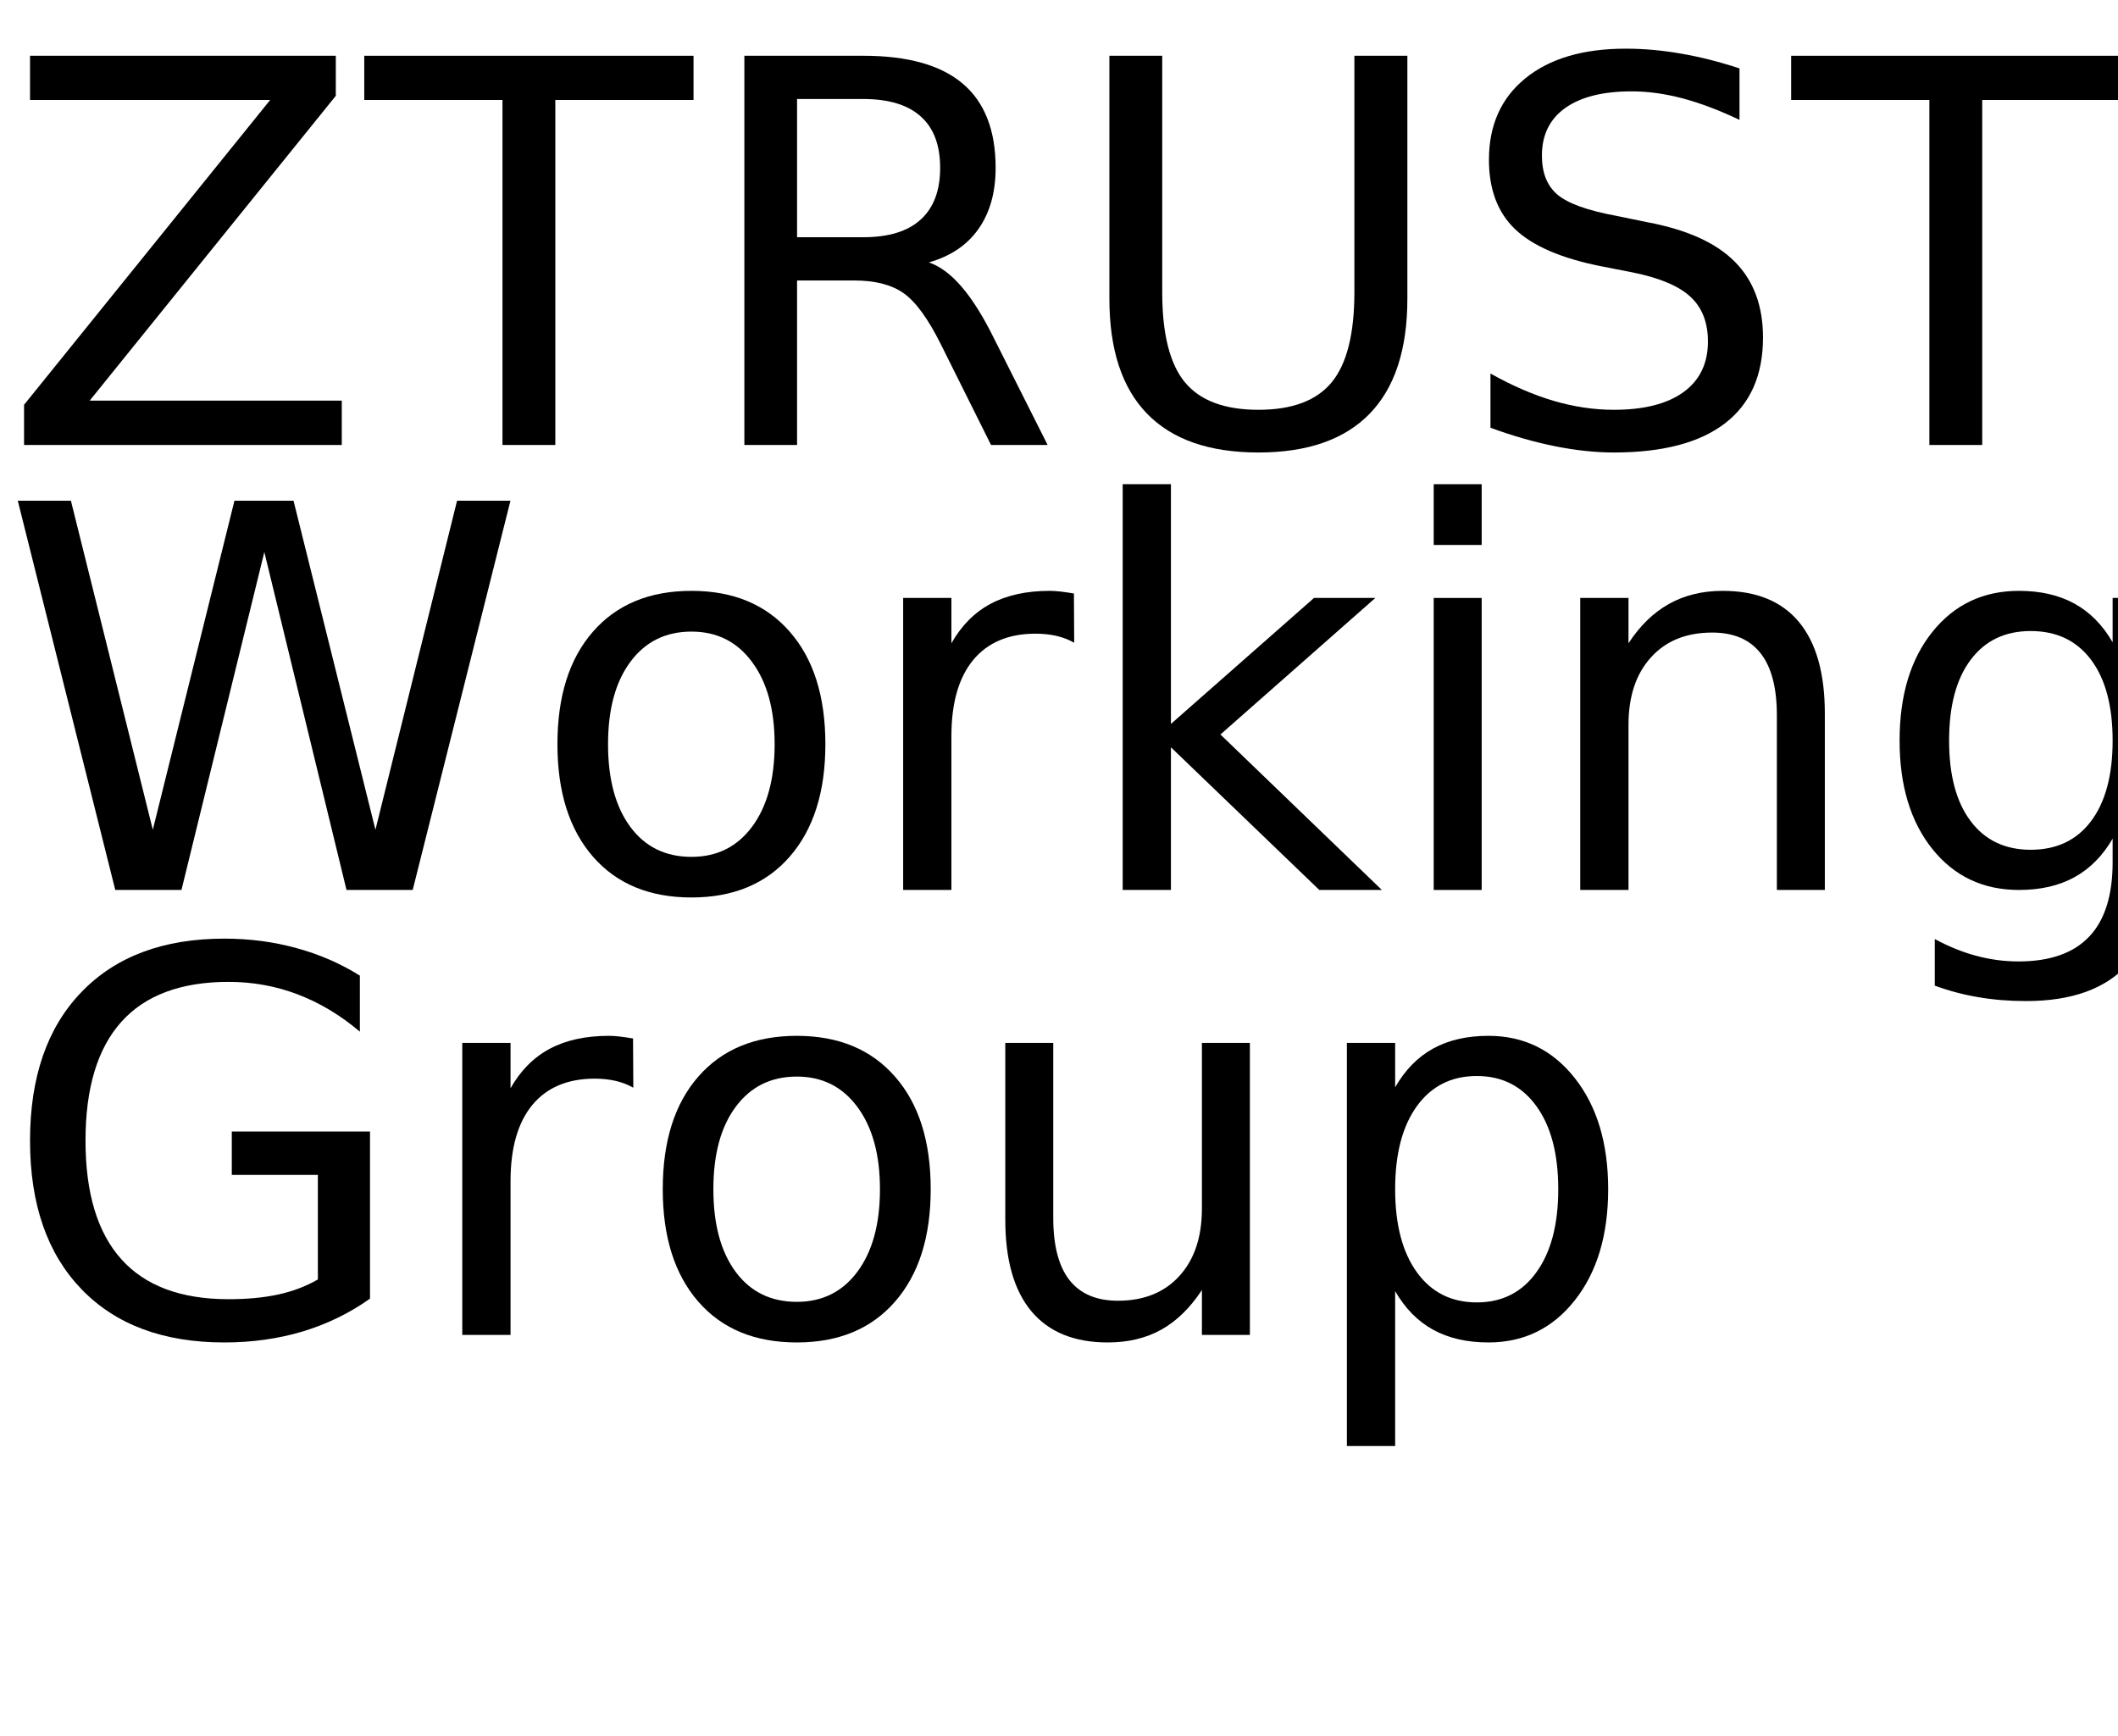
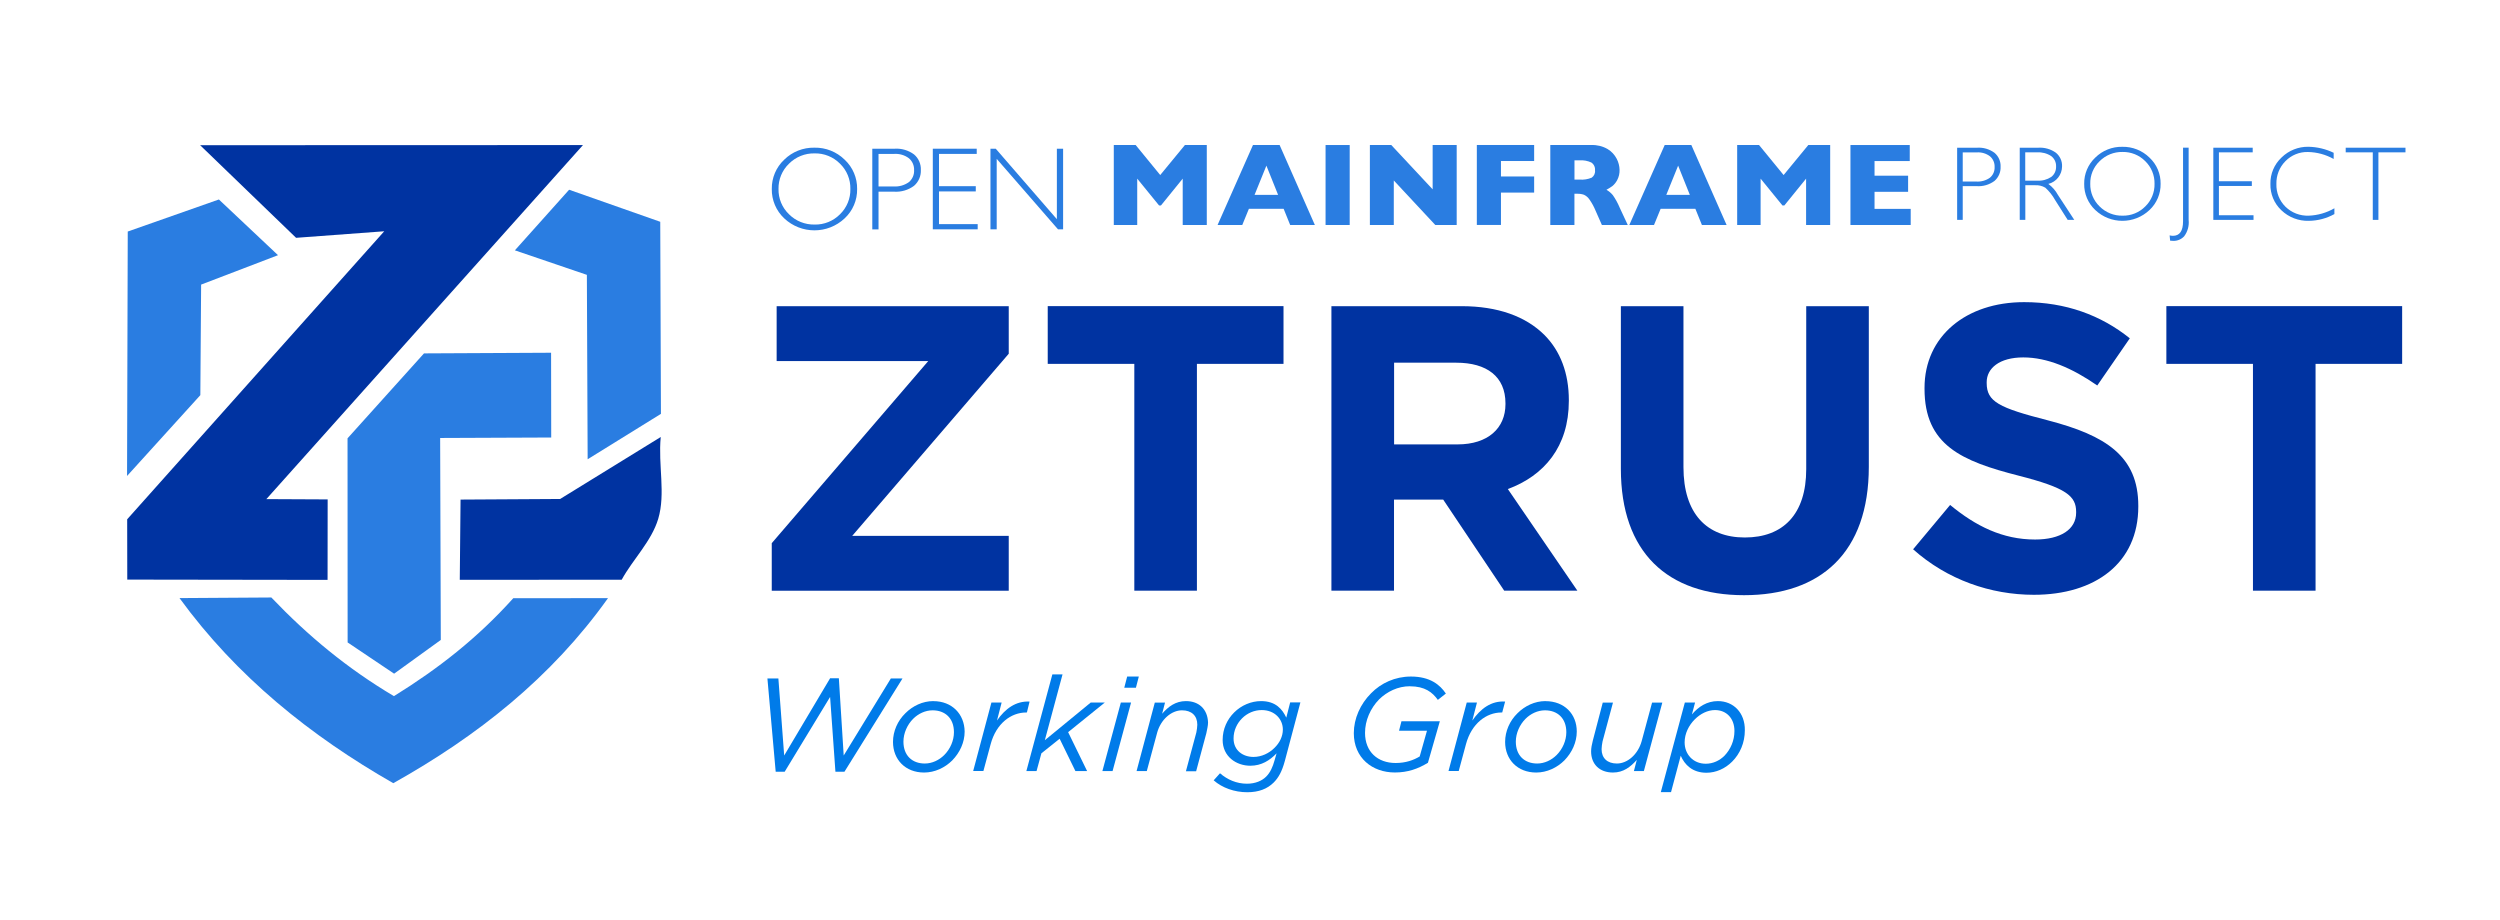
- <svg xmlns="http://www.w3.org/2000/svg" xmlns:xlink="http://www.w3.org/1999/xlink" width="238" height="195" viewBox="0 0 238 195">
+ <svg xmlns="http://www.w3.org/2000/svg" id="Layer_1" data-name="Layer 1" viewBox="0 0 577.13 212.24">
  <defs>
-     <g>
-       <g id="glyph-0-0">
-         <path d="M 3.375 -43.734 L 37.734 -43.734 L 37.734 -39.234 L 10.078 -4.984 L 38.406 -4.984 L 38.406 0 L 2.703 0 L 2.703 -4.516 L 30.359 -38.766 L 3.375 -38.766 Z M 3.375 -43.734 " />
-       </g>
-       <g id="glyph-0-1">
-         <path d="M -0.172 -43.734 L 36.828 -43.734 L 36.828 -38.766 L 21.297 -38.766 L 21.297 0 L 15.359 0 L 15.359 -38.766 L -0.172 -38.766 Z M -0.172 -43.734 " />
-       </g>
-       <g id="glyph-0-2">
-         <path d="M 26.625 -20.516 C 27.895 -20.078 29.129 -19.156 30.328 -17.75 C 31.535 -16.344 32.742 -14.41 33.953 -11.953 L 39.969 0 L 33.609 0 L 28.016 -11.219 C 26.566 -14.145 25.16 -16.086 23.797 -17.047 C 22.441 -18.004 20.594 -18.484 18.25 -18.484 L 11.812 -18.484 L 11.812 0 L 5.891 0 L 5.891 -43.734 L 19.25 -43.734 C 24.25 -43.734 27.977 -42.688 30.438 -40.594 C 32.895 -38.508 34.125 -35.359 34.125 -31.141 C 34.125 -28.391 33.484 -26.102 32.203 -24.281 C 30.93 -22.469 29.07 -21.211 26.625 -20.516 Z M 11.812 -38.875 L 11.812 -23.344 L 19.25 -23.344 C 22.102 -23.344 24.254 -24.004 25.703 -25.328 C 27.16 -26.648 27.891 -28.586 27.891 -31.141 C 27.891 -33.703 27.16 -35.629 25.703 -36.922 C 24.254 -38.223 22.102 -38.875 19.25 -38.875 Z M 11.812 -38.875 " />
-       </g>
-       <g id="glyph-0-3">
-         <path d="M 5.219 -43.734 L 11.156 -43.734 L 11.156 -17.172 C 11.156 -12.484 12.004 -9.109 13.703 -7.047 C 15.41 -4.984 18.164 -3.953 21.969 -3.953 C 25.758 -3.953 28.504 -4.984 30.203 -7.047 C 31.898 -9.109 32.75 -12.484 32.75 -17.172 L 32.75 -43.734 L 38.703 -43.734 L 38.703 -16.438 C 38.703 -10.727 37.289 -6.422 34.469 -3.516 C 31.645 -0.609 27.477 0.844 21.969 0.844 C 16.445 0.844 12.273 -0.609 9.453 -3.516 C 6.629 -6.422 5.219 -10.727 5.219 -16.438 Z M 5.219 -43.734 " />
-       </g>
-       <g id="glyph-0-4">
-         <path d="M 32.109 -42.312 L 32.109 -36.531 C 29.859 -37.602 27.738 -38.406 25.75 -38.938 C 23.758 -39.469 21.836 -39.734 19.984 -39.734 C 16.754 -39.734 14.266 -39.109 12.516 -37.859 C 10.773 -36.609 9.906 -34.828 9.906 -32.516 C 9.906 -30.586 10.484 -29.129 11.641 -28.141 C 12.805 -27.148 15.008 -26.352 18.25 -25.75 L 21.828 -25.016 C 26.242 -24.18 29.5 -22.703 31.594 -20.578 C 33.695 -18.461 34.75 -15.629 34.75 -12.078 C 34.75 -7.836 33.328 -4.625 30.484 -2.438 C 27.641 -0.25 23.473 0.844 17.984 0.844 C 15.922 0.844 13.719 0.609 11.375 0.141 C 9.039 -0.328 6.625 -1.02 4.125 -1.938 L 4.125 -8.031 C 6.531 -6.676 8.883 -5.656 11.188 -4.969 C 13.5 -4.289 15.766 -3.953 17.984 -3.953 C 21.367 -3.953 23.977 -4.613 25.812 -5.938 C 27.645 -7.27 28.562 -9.164 28.562 -11.625 C 28.562 -13.781 27.898 -15.461 26.578 -16.672 C 25.266 -17.879 23.102 -18.785 20.094 -19.391 L 16.5 -20.094 C 12.082 -20.977 8.883 -22.359 6.906 -24.234 C 4.938 -26.109 3.953 -28.711 3.953 -32.047 C 3.953 -35.922 5.312 -38.969 8.031 -41.188 C 10.758 -43.414 14.52 -44.531 19.312 -44.531 C 21.363 -44.531 23.453 -44.344 25.578 -43.969 C 27.703 -43.602 29.879 -43.051 32.109 -42.312 Z M 32.109 -42.312 " />
-       </g>
-       <g id="glyph-0-5">
-         <path d="M 2 -43.734 L 7.969 -43.734 L 17.172 -6.766 L 26.344 -43.734 L 32.984 -43.734 L 42.188 -6.766 L 51.359 -43.734 L 57.359 -43.734 L 46.375 0 L 38.938 0 L 29.703 -37.969 L 20.391 0 L 12.953 0 Z M 2 -43.734 " />
-       </g>
-       <g id="glyph-0-6">
-         <path d="M 18.375 -29.031 C 15.477 -29.031 13.191 -27.898 11.516 -25.641 C 9.836 -23.391 9 -20.301 9 -16.375 C 9 -12.445 9.832 -9.352 11.5 -7.094 C 13.164 -4.844 15.457 -3.719 18.375 -3.719 C 21.238 -3.719 23.508 -4.848 25.188 -7.109 C 26.875 -9.379 27.719 -12.469 27.719 -16.375 C 27.719 -20.258 26.875 -23.336 25.188 -25.609 C 23.508 -27.891 21.238 -29.031 18.375 -29.031 Z M 18.375 -33.609 C 23.062 -33.609 26.738 -32.082 29.406 -29.031 C 32.082 -25.988 33.422 -21.77 33.422 -16.375 C 33.422 -11.008 32.082 -6.797 29.406 -3.734 C 26.738 -0.68 23.062 0.844 18.375 0.844 C 13.664 0.844 9.977 -0.68 7.312 -3.734 C 4.645 -6.797 3.312 -11.008 3.312 -16.375 C 3.312 -21.77 4.645 -25.988 7.312 -29.031 C 9.977 -32.082 13.664 -33.609 18.375 -33.609 Z M 18.375 -33.609 " />
-       </g>
-       <g id="glyph-0-7">
-         <path d="M 24.672 -27.781 C 24.066 -28.125 23.406 -28.379 22.688 -28.547 C 21.977 -28.711 21.191 -28.797 20.328 -28.797 C 17.285 -28.797 14.945 -27.805 13.312 -25.828 C 11.688 -23.848 10.875 -21 10.875 -17.281 L 10.875 0 L 5.453 0 L 5.453 -32.812 L 10.875 -32.812 L 10.875 -27.719 C 12 -29.707 13.469 -31.188 15.281 -32.156 C 17.102 -33.125 19.316 -33.609 21.922 -33.609 C 22.285 -33.609 22.691 -33.582 23.141 -33.531 C 23.586 -33.477 24.086 -33.406 24.641 -33.312 Z M 24.672 -27.781 " />
-       </g>
-       <g id="glyph-0-8">
-         <path d="M 5.453 -45.594 L 10.875 -45.594 L 10.875 -18.656 L 26.953 -32.812 L 33.844 -32.812 L 16.438 -17.469 L 34.578 0 L 27.547 0 L 10.875 -16.031 L 10.875 0 L 5.453 0 Z M 5.453 -45.594 " />
-       </g>
-       <g id="glyph-0-9">
-         <path d="M 5.656 -32.812 L 11.047 -32.812 L 11.047 0 L 5.656 0 Z M 5.656 -45.594 L 11.047 -45.594 L 11.047 -38.766 L 5.656 -38.766 Z M 5.656 -45.594 " />
-       </g>
-       <g id="glyph-0-10">
-         <path d="M 32.938 -19.812 L 32.938 0 L 27.547 0 L 27.547 -19.625 C 27.547 -22.727 26.938 -25.051 25.719 -26.594 C 24.508 -28.145 22.695 -28.922 20.281 -28.922 C 17.363 -28.922 15.066 -27.988 13.391 -26.125 C 11.711 -24.27 10.875 -21.742 10.875 -18.547 L 10.875 0 L 5.453 0 L 5.453 -32.812 L 10.875 -32.812 L 10.875 -27.719 C 12.156 -29.688 13.672 -31.16 15.422 -32.141 C 17.172 -33.117 19.188 -33.609 21.469 -33.609 C 25.238 -33.609 28.094 -32.441 30.031 -30.109 C 31.969 -27.773 32.938 -24.344 32.938 -19.812 Z M 32.938 -19.812 " />
-       </g>
-       <g id="glyph-0-11">
-         <path d="M 27.25 -16.781 C 27.25 -20.688 26.441 -23.711 24.828 -25.859 C 23.211 -28.016 20.953 -29.094 18.047 -29.094 C 15.16 -29.094 12.91 -28.016 11.297 -25.859 C 9.68 -23.711 8.875 -20.688 8.875 -16.781 C 8.875 -12.895 9.68 -9.879 11.297 -7.734 C 12.91 -5.586 15.16 -4.516 18.047 -4.516 C 20.953 -4.516 23.211 -5.586 24.828 -7.734 C 26.441 -9.879 27.25 -12.895 27.25 -16.781 Z M 32.641 -4.078 C 32.641 1.512 31.398 5.672 28.922 8.391 C 26.441 11.117 22.641 12.484 17.516 12.484 C 15.617 12.484 13.832 12.336 12.156 12.047 C 10.477 11.766 8.848 11.332 7.266 10.75 L 7.266 5.516 C 8.848 6.367 10.41 7 11.953 7.406 C 13.492 7.82 15.066 8.031 16.672 8.031 C 20.203 8.031 22.848 7.102 24.609 5.25 C 26.367 3.406 27.25 0.617 27.25 -3.109 L 27.25 -5.766 C 26.133 -3.836 24.707 -2.395 22.969 -1.438 C 21.227 -0.477 19.148 0 16.734 0 C 12.703 0 9.457 -1.531 7 -4.594 C 4.539 -7.664 3.312 -11.727 3.312 -16.781 C 3.312 -21.863 4.539 -25.938 7 -29 C 9.457 -32.07 12.703 -33.609 16.734 -33.609 C 19.148 -33.609 21.227 -33.129 22.969 -32.172 C 24.707 -31.211 26.133 -29.766 27.25 -27.828 L 27.25 -32.812 L 32.641 -32.812 Z M 32.641 -4.078 " />
-       </g>
-       <g id="glyph-0-12">
-         <path d="M 35.719 -6.234 L 35.719 -17.984 L 26.047 -17.984 L 26.047 -22.859 L 41.578 -22.859 L 41.578 -4.078 C 39.285 -2.453 36.766 -1.223 34.016 -0.391 C 31.266 0.43 28.328 0.844 25.203 0.844 C 18.359 0.844 13.008 -1.148 9.156 -5.141 C 5.301 -9.141 3.375 -14.703 3.375 -21.828 C 3.375 -28.973 5.301 -34.539 9.156 -38.531 C 13.008 -42.531 18.359 -44.531 25.203 -44.531 C 28.047 -44.531 30.75 -44.176 33.312 -43.469 C 35.883 -42.77 38.258 -41.738 40.438 -40.375 L 40.438 -34.078 C 38.25 -35.93 35.922 -37.328 33.453 -38.266 C 30.992 -39.203 28.406 -39.672 25.688 -39.672 C 20.344 -39.672 16.328 -38.176 13.641 -35.188 C 10.953 -32.195 9.609 -27.742 9.609 -21.828 C 9.609 -15.93 10.953 -11.488 13.641 -8.5 C 16.328 -5.508 20.344 -4.016 25.688 -4.016 C 27.781 -4.016 29.645 -4.191 31.281 -4.547 C 32.926 -4.91 34.406 -5.473 35.719 -6.234 Z M 35.719 -6.234 " />
-       </g>
-       <g id="glyph-0-13">
-         <path d="M 5.094 -12.953 L 5.094 -32.812 L 10.484 -32.812 L 10.484 -13.156 C 10.484 -10.051 11.086 -7.723 12.297 -6.172 C 13.516 -4.617 15.332 -3.844 17.75 -3.844 C 20.664 -3.844 22.969 -4.77 24.656 -6.625 C 26.344 -8.477 27.188 -11.004 27.188 -14.203 L 27.188 -32.812 L 32.578 -32.812 L 32.578 0 L 27.188 0 L 27.188 -5.047 C 25.875 -3.047 24.352 -1.562 22.625 -0.594 C 20.906 0.363 18.898 0.844 16.609 0.844 C 12.836 0.844 9.973 -0.328 8.016 -2.672 C 6.066 -5.016 5.094 -8.441 5.094 -12.953 Z M 18.656 -33.609 Z M 18.656 -33.609 " />
-       </g>
-       <g id="glyph-0-14">
-         <path d="M 10.875 -4.922 L 10.875 12.484 L 5.453 12.484 L 5.453 -32.812 L 10.875 -32.812 L 10.875 -27.828 C 12 -29.785 13.426 -31.238 15.156 -32.188 C 16.883 -33.133 18.953 -33.609 21.359 -33.609 C 25.336 -33.609 28.57 -32.023 31.062 -28.859 C 33.562 -25.691 34.812 -21.531 34.812 -16.375 C 34.812 -11.219 33.562 -7.055 31.062 -3.891 C 28.57 -0.734 25.336 0.844 21.359 0.844 C 18.953 0.844 16.883 0.367 15.156 -0.578 C 13.426 -1.523 12 -2.973 10.875 -4.922 Z M 29.203 -16.375 C 29.203 -20.344 28.383 -23.453 26.75 -25.703 C 25.125 -27.961 22.891 -29.094 20.047 -29.094 C 17.191 -29.094 14.945 -27.961 13.312 -25.703 C 11.688 -23.453 10.875 -20.344 10.875 -16.375 C 10.875 -12.414 11.688 -9.305 13.312 -7.047 C 14.945 -4.785 17.191 -3.656 20.047 -3.656 C 22.891 -3.656 25.125 -4.785 26.75 -7.047 C 28.383 -9.305 29.203 -12.414 29.203 -16.375 Z M 29.203 -16.375 " />
-       </g>
-     </g>
+     <style>
+       .cls-1 {
+         fill: #007be9;
+       }
+ 
+       .cls-2 {
+         fill: #0033a1;
+       }
+ 
+       .cls-3 {
+         fill: #2a7de1;
+       }
+     </style>
  </defs>
-   <g fill="rgb(0%, 0%, 0%)" fill-opacity="1">
-     <use xlink:href="#glyph-0-0" x="0" y="50" />
-     <use xlink:href="#glyph-0-1" x="41.104" y="50" />
-     <use xlink:href="#glyph-0-2" x="77.754" y="50" />
-     <use xlink:href="#glyph-0-3" x="119.443" y="50" />
-     <use xlink:href="#glyph-0-4" x="163.359" y="50" />
-     <use xlink:href="#glyph-0-1" x="201.445" y="50" />
+   <g>
+     <path class="cls-3" d="M451.81,34.1h4.59c1.44-.1,2.87.32,4.04,1.18.94.8,1.46,1.99,1.4,3.22.06,1.25-.47,2.45-1.41,3.27-1.19.88-2.66,1.31-4.15,1.2h-3.18v7.79h-1.29v-16.66ZM453.1,35.18v6.73h3.1c1.13.08,2.25-.23,3.17-.88.74-.61,1.14-1.54,1.09-2.49.04-.93-.35-1.84-1.06-2.45-.87-.66-1.95-.98-3.04-.91h-3.26Z" />
+     <path class="cls-3" d="M466.24,34.1h4.27c1.46-.1,2.91.31,4.1,1.16.94.77,1.47,1.93,1.42,3.14,0,1.92-1.31,3.6-3.17,4.06.92.67,1.68,1.54,2.22,2.54l3.77,5.76h-1.52l-2.9-4.57c-.59-1.07-1.36-2.04-2.26-2.86-.72-.42-1.54-.62-2.37-.57h-2.25v7.99h-1.29v-16.66ZM467.53,35.18v6.52h2.77c1.14.08,2.27-.22,3.23-.85.75-.57,1.16-1.48,1.12-2.42.04-.94-.38-1.83-1.13-2.4-.96-.63-2.11-.93-3.26-.86h-2.72Z" />
+     <path class="cls-3" d="M489.94,33.89c2.34-.05,4.6.85,6.27,2.49,1.68,1.57,2.61,3.77,2.57,6.06.04,2.29-.9,4.49-2.57,6.05-3.51,3.32-9,3.32-12.51,0-1.67-1.57-2.6-3.77-2.56-6.05-.04-2.29.89-4.49,2.56-6.06,1.66-1.64,3.91-2.54,6.24-2.49ZM489.99,49.79c1.97.04,3.87-.73,5.25-2.13,1.41-1.37,2.18-3.26,2.14-5.22.04-1.96-.73-3.86-2.14-5.23-1.38-1.4-3.28-2.17-5.25-2.13-1.98-.04-3.89.73-5.29,2.13-1.42,1.36-2.21,3.26-2.16,5.23-.04,1.97.75,3.86,2.16,5.22,1.4,1.4,3.31,2.17,5.29,2.13Z" />
+     <path class="cls-3" d="M505.25,34.1v16.66c.15,1.35-.22,2.71-1.04,3.8-.64.68-1.53,1.06-2.46,1.05-.26,0-.52-.02-.77-.05l-.12-1.22c.25.06.51.09.76.1,1.56,0,2.34-1.11,2.34-3.34v-17.01h1.29Z" />
+     <path class="cls-3" d="M520.04,34.1v1.07h-7.8v6.67h7.6v1.09h-7.6v6.76h7.99v1.07h-9.28v-16.66h9.09Z" />
+     <path class="cls-3" d="M538.73,35.29v1.41c-1.82-1.02-3.86-1.57-5.94-1.61-1.95-.05-3.83.72-5.19,2.11-1.39,1.4-2.14,3.3-2.09,5.27-.06,1.97.7,3.88,2.1,5.26,1.43,1.39,3.36,2.13,5.36,2.06,2.09-.08,4.12-.66,5.93-1.71v1.34c-1.81,1-3.84,1.54-5.9,1.56-2.35.07-4.64-.81-6.34-2.44-1.67-1.57-2.59-3.78-2.53-6.08-.05-2.32.89-4.54,2.59-6.12,1.65-1.61,3.87-2.49,6.17-2.46,2.03.04,4.03.51,5.86,1.4Z" />
+     <path class="cls-3" d="M555.31,34.1v1.07h-6.25v15.59h-1.3v-15.59h-6.25v-1.07h13.8Z" />
+     <path class="cls-3" d="M278.6,51.94h-5.57v-10.7l-5.02,6.19h-.44l-5.04-6.19v10.7h-5.41v-18.46h5.05l5.67,6.93,5.7-6.93h5.05v18.46Z" />
+     <path class="cls-3" d="M303.54,51.94h-5.7l-1.51-3.74h-8.02l-1.53,3.74h-5.7l8.17-18.46h6.15l8.14,18.46ZM295.05,44.98l-2.7-6.74-2.73,6.74h5.44Z" />
+     <path class="cls-3" d="M311.58,51.94h-5.57v-18.46h5.57v18.46Z" />
+     <path class="cls-3" d="M336.3,51.94h-4.96l-9.58-10.28v10.28h-5.52v-18.46h4.94l9.55,10.23v-10.23h5.55v18.46Z" />
+     <path class="cls-3" d="M354.16,44.46h-7.66v7.47h-5.57v-18.46h13.23v3.7h-7.66v3.57h7.66v3.72Z" />
+     <path class="cls-3" d="M375.78,51.94h-5.98l-1.45-3.28c-.38-.93-.86-1.81-1.44-2.63-.31-.46-.74-.83-1.25-1.07-.5-.17-1.03-.25-1.57-.23h-.63v7.21h-5.57v-18.46h9.47c1.32-.05,2.62.27,3.76.93.9.54,1.63,1.33,2.11,2.26.4.78.63,1.65.65,2.53.03.82-.16,1.64-.54,2.36-.28.54-.66,1.02-1.14,1.41-.43.31-.88.59-1.35.84.56.32,1.06.74,1.47,1.23.63.9,1.16,1.87,1.58,2.88l1.87,4.01ZM368.21,39.31c.07-.7-.25-1.39-.84-1.79-.85-.4-1.79-.57-2.73-.51h-1.17v4.45h1.2c.95.08,1.91-.08,2.79-.45.55-.39.84-1.05.75-1.71h0Z" />
+     <path class="cls-3" d="M398.59,51.94h-5.7l-1.51-3.74h-8.02l-1.53,3.74h-5.7l8.17-18.46h6.15l8.14,18.46ZM390.1,44.98l-2.7-6.74-2.73,6.74h5.44Z" />
+     <path class="cls-3" d="M422.51,51.94h-5.57v-10.7l-5.02,6.19h-.44l-5.04-6.19v10.7h-5.41v-18.46h5.05l5.67,6.93,5.7-6.93h5.05v18.46Z" />
+     <path class="cls-3" d="M441.1,51.94h-13.92v-18.46h13.69v3.7h-8.13v3.38h7.75v3.72h-7.75v3.94h8.35v3.72Z" />
+     <path class="cls-3" d="M188,34.09c2.61-.06,5.14.95,7,2.78,1.87,1.75,2.91,4.21,2.87,6.77.04,2.56-1,5.01-2.87,6.76-3.92,3.7-10.05,3.7-13.97,0-1.86-1.75-2.9-4.21-2.86-6.76-.04-2.56.99-5.02,2.86-6.77,1.85-1.83,4.37-2.83,6.97-2.78ZM188.05,51.84c2.2.05,4.32-.81,5.87-2.38,1.57-1.53,2.44-3.64,2.39-5.83.05-2.19-.82-4.31-2.39-5.84-1.55-1.57-3.67-2.43-5.87-2.38-2.21-.05-4.35.81-5.91,2.38-1.59,1.52-2.46,3.64-2.42,5.84-.04,2.2.83,4.31,2.42,5.83,1.56,1.57,3.7,2.42,5.91,2.38Z" />
+     <path class="cls-3" d="M201.37,34.33h5.13c1.61-.11,3.21.36,4.51,1.32,1.05.89,1.63,2.22,1.57,3.6.06,1.39-.52,2.74-1.58,3.65-1.33.99-2.98,1.46-4.63,1.35h-3.56v8.7h-1.44v-18.61ZM202.81,35.53v7.51h3.46c1.26.09,2.51-.26,3.54-.99.82-.68,1.27-1.72,1.21-2.78.04-1.04-.39-2.05-1.19-2.73-.97-.73-2.18-1.09-3.4-1.01h-3.64Z" />
+     <path class="cls-3" d="M225.48,34.33v1.2h-8.71v7.45h8.49v1.21h-8.49v7.55h8.93v1.2h-10.36v-18.61h10.15Z" />
+     <path class="cls-3" d="M245.42,34.33v18.61h-1.18l-14.15-16.27v16.27h-1.44v-18.61h1.22l14.11,16.27v-16.27h1.44Z" />
  </g>
-   <g fill="rgb(0%, 0%, 0%)" fill-opacity="1">
-     <use xlink:href="#glyph-0-5" x="0" y="100" />
-     <use xlink:href="#glyph-0-6" x="59.326" y="100" />
-     <use xlink:href="#glyph-0-7" x="96.035" y="100" />
-     <use xlink:href="#glyph-0-8" x="120.703" y="100" />
-     <use xlink:href="#glyph-0-9" x="155.449" y="100" />
-     <use xlink:href="#glyph-0-10" x="172.119" y="100" />
-     <use xlink:href="#glyph-0-11" x="210.146" y="100" />
+   <g>
+     <path class="cls-2" d="M178.16,125.39l36.13-42.04h-35v-12.67h53.58v10.98l-36.13,42.04h36.13v12.67h-54.71v-10.98Z" />
+     <path class="cls-2" d="M261.86,84h-19.99v-13.33h54.43v13.33h-19.99v52.36h-14.45v-52.36Z" />
+     <path class="cls-2" d="M307.37,70.68h30.03c8.35,0,14.83,2.35,19.14,6.66,3.66,3.66,5.63,8.82,5.63,15.01v.19c0,10.6-5.72,17.27-14.08,20.36l16.05,23.46h-16.89l-14.08-21.02h-11.36v21.02h-14.45v-65.69ZM336.47,102.59c7.04,0,11.07-3.75,11.07-9.29v-.19c0-6.19-4.32-9.38-11.35-9.38h-14.36v18.86h14.64Z" />
+     <path class="cls-2" d="M374.18,108.22v-37.54h14.45v37.16c0,10.7,5.35,16.24,14.17,16.24s14.17-5.35,14.17-15.77v-37.63h14.45v37.07c0,19.89-11.17,29.65-28.81,29.65s-28.43-9.85-28.43-29.18Z" />
+     <path class="cls-2" d="M441.65,126.8l8.54-10.23c5.91,4.88,12.11,7.98,19.61,7.98,5.91,0,9.48-2.35,9.48-6.19v-.19c0-3.66-2.25-5.54-13.23-8.35-13.23-3.38-21.77-7.04-21.77-20.08v-.19c0-11.92,9.57-19.8,22.99-19.8,9.57,0,17.74,3,24.4,8.35l-7.51,10.89c-5.82-4.04-11.54-6.48-17.08-6.48s-8.45,2.53-8.45,5.72v.19c0,4.32,2.82,5.72,14.17,8.63,13.33,3.47,20.83,8.26,20.83,19.71v.19c0,13.04-9.95,20.36-24.12,20.36-9.95,0-19.99-3.47-27.87-10.51Z" />
+     <path class="cls-2" d="M520.1,84h-19.99v-13.33h54.43v13.33h-19.99v52.36h-14.45v-52.36Z" />
  </g>
-   <g fill="rgb(0%, 0%, 0%)" fill-opacity="1">
-     <use xlink:href="#glyph-0-12" x="0" y="150" />
-     <use xlink:href="#glyph-0-7" x="46.494" y="150" />
-     <use xlink:href="#glyph-0-6" x="71.162" y="150" />
-     <use xlink:href="#glyph-0-13" x="107.871" y="150" />
-     <use xlink:href="#glyph-0-14" x="145.898" y="150" />
+   <g>
+     <path class="cls-2" d="M88.7,53.39L29.36,119.88l.02,13.92,46.24.07.02-18.58-14.15-.07,73.09-81.73-88.38.03,22.15,21.38" />
+     <polygon class="cls-3" points="127.22 81.43 97.88 81.58 80.23 101.19 80.25 148.31 90.98 155.52 101.76 147.73 101.61 101.11 127.25 101 127.22 81.43" />
+     <path class="cls-3" d="M90.95,160.71c-10.74-6.37-19.86-13.92-28.31-22.78l-21.2.14c13.16,18.07,30.19,31.78,49.35,42.73,19.36-10.83,36.5-24.36,49.57-42.72l-21.87.02c-8.32,9.26-17.37,16.3-27.54,22.6Z" />
+     <polygon class="cls-3" points="118.86 57.79 135.48 63.45 135.66 106.02 152.58 95.54 152.42 51.2 131.38 43.8 118.86 57.79" />
+     <path class="cls-2" d="M152.52,100.89l-23.21,14.3-22.99.14-.18,18.52,37.38-.02c2.55-4.67,6.87-8.85,8.43-14.05,1.75-5.87-.04-12.34.58-18.89Z" />
+     <polygon class="cls-3" points="46.43 65.7 64.18 58.91 50.53 46.05 29.49 53.45 29.33 109.88 46.25 91.22 46.43 65.7" />
+   </g>
+   <g>
+     <polygon class="cls-1" points="205.65 156.63 194.77 174.41 193.65 156.58 191.63 156.58 181.03 174.41 179.69 156.63 177.16 156.63 179.07 178.16 181.14 178.16 191.63 160.89 192.86 178.16 194.94 178.16 208.34 156.63 205.65 156.63" />
+     <path class="cls-1" d="M215.46,161.85c-2.47,0-4.77,1.12-6.45,2.8-1.79,1.74-2.86,4.15-2.86,6.62,0,4.09,2.86,7.07,7.18,7.07,2.47,0,4.82-1.12,6.5-2.8,1.74-1.79,2.86-4.15,2.86-6.67-.06-4.04-2.92-7.01-7.23-7.01ZM217.98,174.3c-1.18,1.18-2.8,1.96-4.49,1.96-2.92,0-4.93-1.85-4.93-5.05,0-1.96.9-3.93,2.24-5.27,1.18-1.18,2.8-1.96,4.49-1.96,2.92,0,4.93,1.85,4.93,5.05,0,1.91-.84,3.87-2.24,5.27Z" />
+     <path class="cls-1" d="M237.67,161.96c-3.14-.17-5.61,1.63-7.51,4.37l1.07-4.15h-2.36l-4.21,15.81h2.36l1.68-6.22c1.29-4.77,4.71-7.29,8.19-7.29h.17l.62-2.52Z" />
+     <polygon class="cls-1" points="255.05 162.18 251.8 162.18 241.2 170.88 245.29 155.68 242.94 155.68 236.94 178 239.29 178 240.41 173.9 244.62 170.54 248.26 178 250.96 178 246.58 169.02 255.05 162.18" />
+     <polygon class="cls-1" points="254.49 178 256.84 178 261.11 162.18 258.75 162.18 254.49 178" />
+     <polygon class="cls-1" points="260.21 156.18 259.54 158.76 262.23 158.76 262.9 156.18 260.21 156.18" />
+     <path class="cls-1" d="M273.78,161.85c-2.41,0-4.09,1.29-5.5,2.92l.67-2.58h-2.36l-4.21,15.81h2.36l2.41-8.92c.84-2.97,3.25-5.1,5.72-5.1,2.19,0,3.53,1.23,3.53,3.31,0,.5-.11,1.23-.22,1.79l-2.41,8.97h2.36l2.36-8.8c.17-.84.39-1.74.39-2.47-.11-3.03-2.07-4.93-5.1-4.93Z" />
+     <path class="cls-1" d="M296.94,165.66c-.9-1.91-2.41-3.81-5.83-3.81-2.24,0-4.54.95-6.22,2.64-1.57,1.57-2.64,3.76-2.64,6.34,0,3.81,3.14,5.94,6.39,5.94,2.58,0,4.49-1.23,6.06-2.86l-.45,1.57c-.45,1.63-1.01,2.86-1.96,3.81-.95.95-2.47,1.63-4.43,1.63-2.41,0-4.54-.95-6.22-2.41l-1.46,1.63c1.96,1.74,4.82,2.75,7.74,2.75,2.69,0,4.65-.79,6.11-2.24,1.12-1.12,1.91-2.52,2.58-4.99l3.59-13.51h-2.36l-.9,3.53ZM294.19,172.67c-1.23,1.23-2.97,2.07-4.82,2.07-2.41,0-4.6-1.46-4.6-4.26,0-1.85.79-3.48,1.96-4.65,1.23-1.23,2.86-1.91,4.54-1.91,3.03,0,4.88,2.13,4.88,4.49,0,1.57-.73,3.08-1.96,4.26Z" />
+     <path class="cls-1" d="M325.48,158.43c3.48,0,5.21,1.4,6.45,3.14l1.85-1.46c-1.35-2.02-3.64-3.93-8.07-3.93-3.64,0-6.9,1.51-9.2,3.87-2.47,2.47-3.98,5.83-3.98,9.2,0,5.72,4.26,9.08,9.48,9.08,2.97,0,5.33-.84,7.63-2.24l2.75-9.59h-8.86l-.56,2.19h6.45l-1.68,5.94c-1.4.84-3.2,1.51-5.55,1.51-4.15,0-7.07-2.58-7.07-6.95,0-2.86,1.23-5.66,3.25-7.74,1.85-1.79,4.32-3.03,7.12-3.03Z" />
+     <path class="cls-1" d="M339.89,166.33l1.07-4.15h-2.36l-4.21,15.81h2.36l1.68-6.22c1.29-4.77,4.71-7.29,8.19-7.29h.17l.67-2.52c-3.2-.22-5.66,1.63-7.57,4.37Z" />
+     <path class="cls-1" d="M356.77,161.85c-2.47,0-4.77,1.12-6.45,2.8-1.79,1.74-2.86,4.15-2.86,6.62,0,4.09,2.86,7.07,7.18,7.07,2.47,0,4.82-1.12,6.5-2.8,1.74-1.79,2.86-4.15,2.86-6.67,0-4.04-2.86-7.01-7.23-7.01ZM359.35,174.3c-1.18,1.18-2.8,1.96-4.49,1.96-2.92,0-4.93-1.85-4.93-5.05,0-1.96.9-3.93,2.24-5.27,1.18-1.18,2.8-1.96,4.49-1.96,2.92,0,4.93,1.85,4.93,5.05,0,1.91-.84,3.87-2.24,5.27Z" />
+     <path class="cls-1" d="M381.39,162.18l-2.41,8.92c-.84,3.03-3.25,5.16-5.72,5.16-2.19,0-3.53-1.23-3.53-3.31,0-.5.11-1.23.22-1.79l2.41-8.97h-2.36l-2.3,8.8c-.22.84-.39,1.74-.39,2.47,0,2.97,1.96,4.88,5.05,4.88,2.41,0,4.04-1.29,5.5-2.92l-.67,2.58h2.3l4.26-15.81h-2.36Z" />
+     <path class="cls-1" d="M396.58,161.85c-2.52,0-4.49,1.29-6,3.08l.73-2.75h-2.36l-5.55,20.69h2.36l2.24-8.41c.9,2.07,2.69,3.93,5.94,3.93,2.19,0,4.32-.95,5.94-2.58,1.79-1.79,2.92-4.32,2.92-7.23.06-4.04-2.64-6.73-6.22-6.73ZM398.1,174.46c-1.12,1.12-2.64,1.85-4.32,1.85-2.92,0-4.88-2.19-4.88-4.93,0-2.02.95-3.93,2.36-5.33,1.29-1.29,2.97-2.13,4.65-2.13,2.64,0,4.49,1.91,4.49,4.82,0,2.24-.9,4.26-2.3,5.72Z" />
  </g>
</svg>
